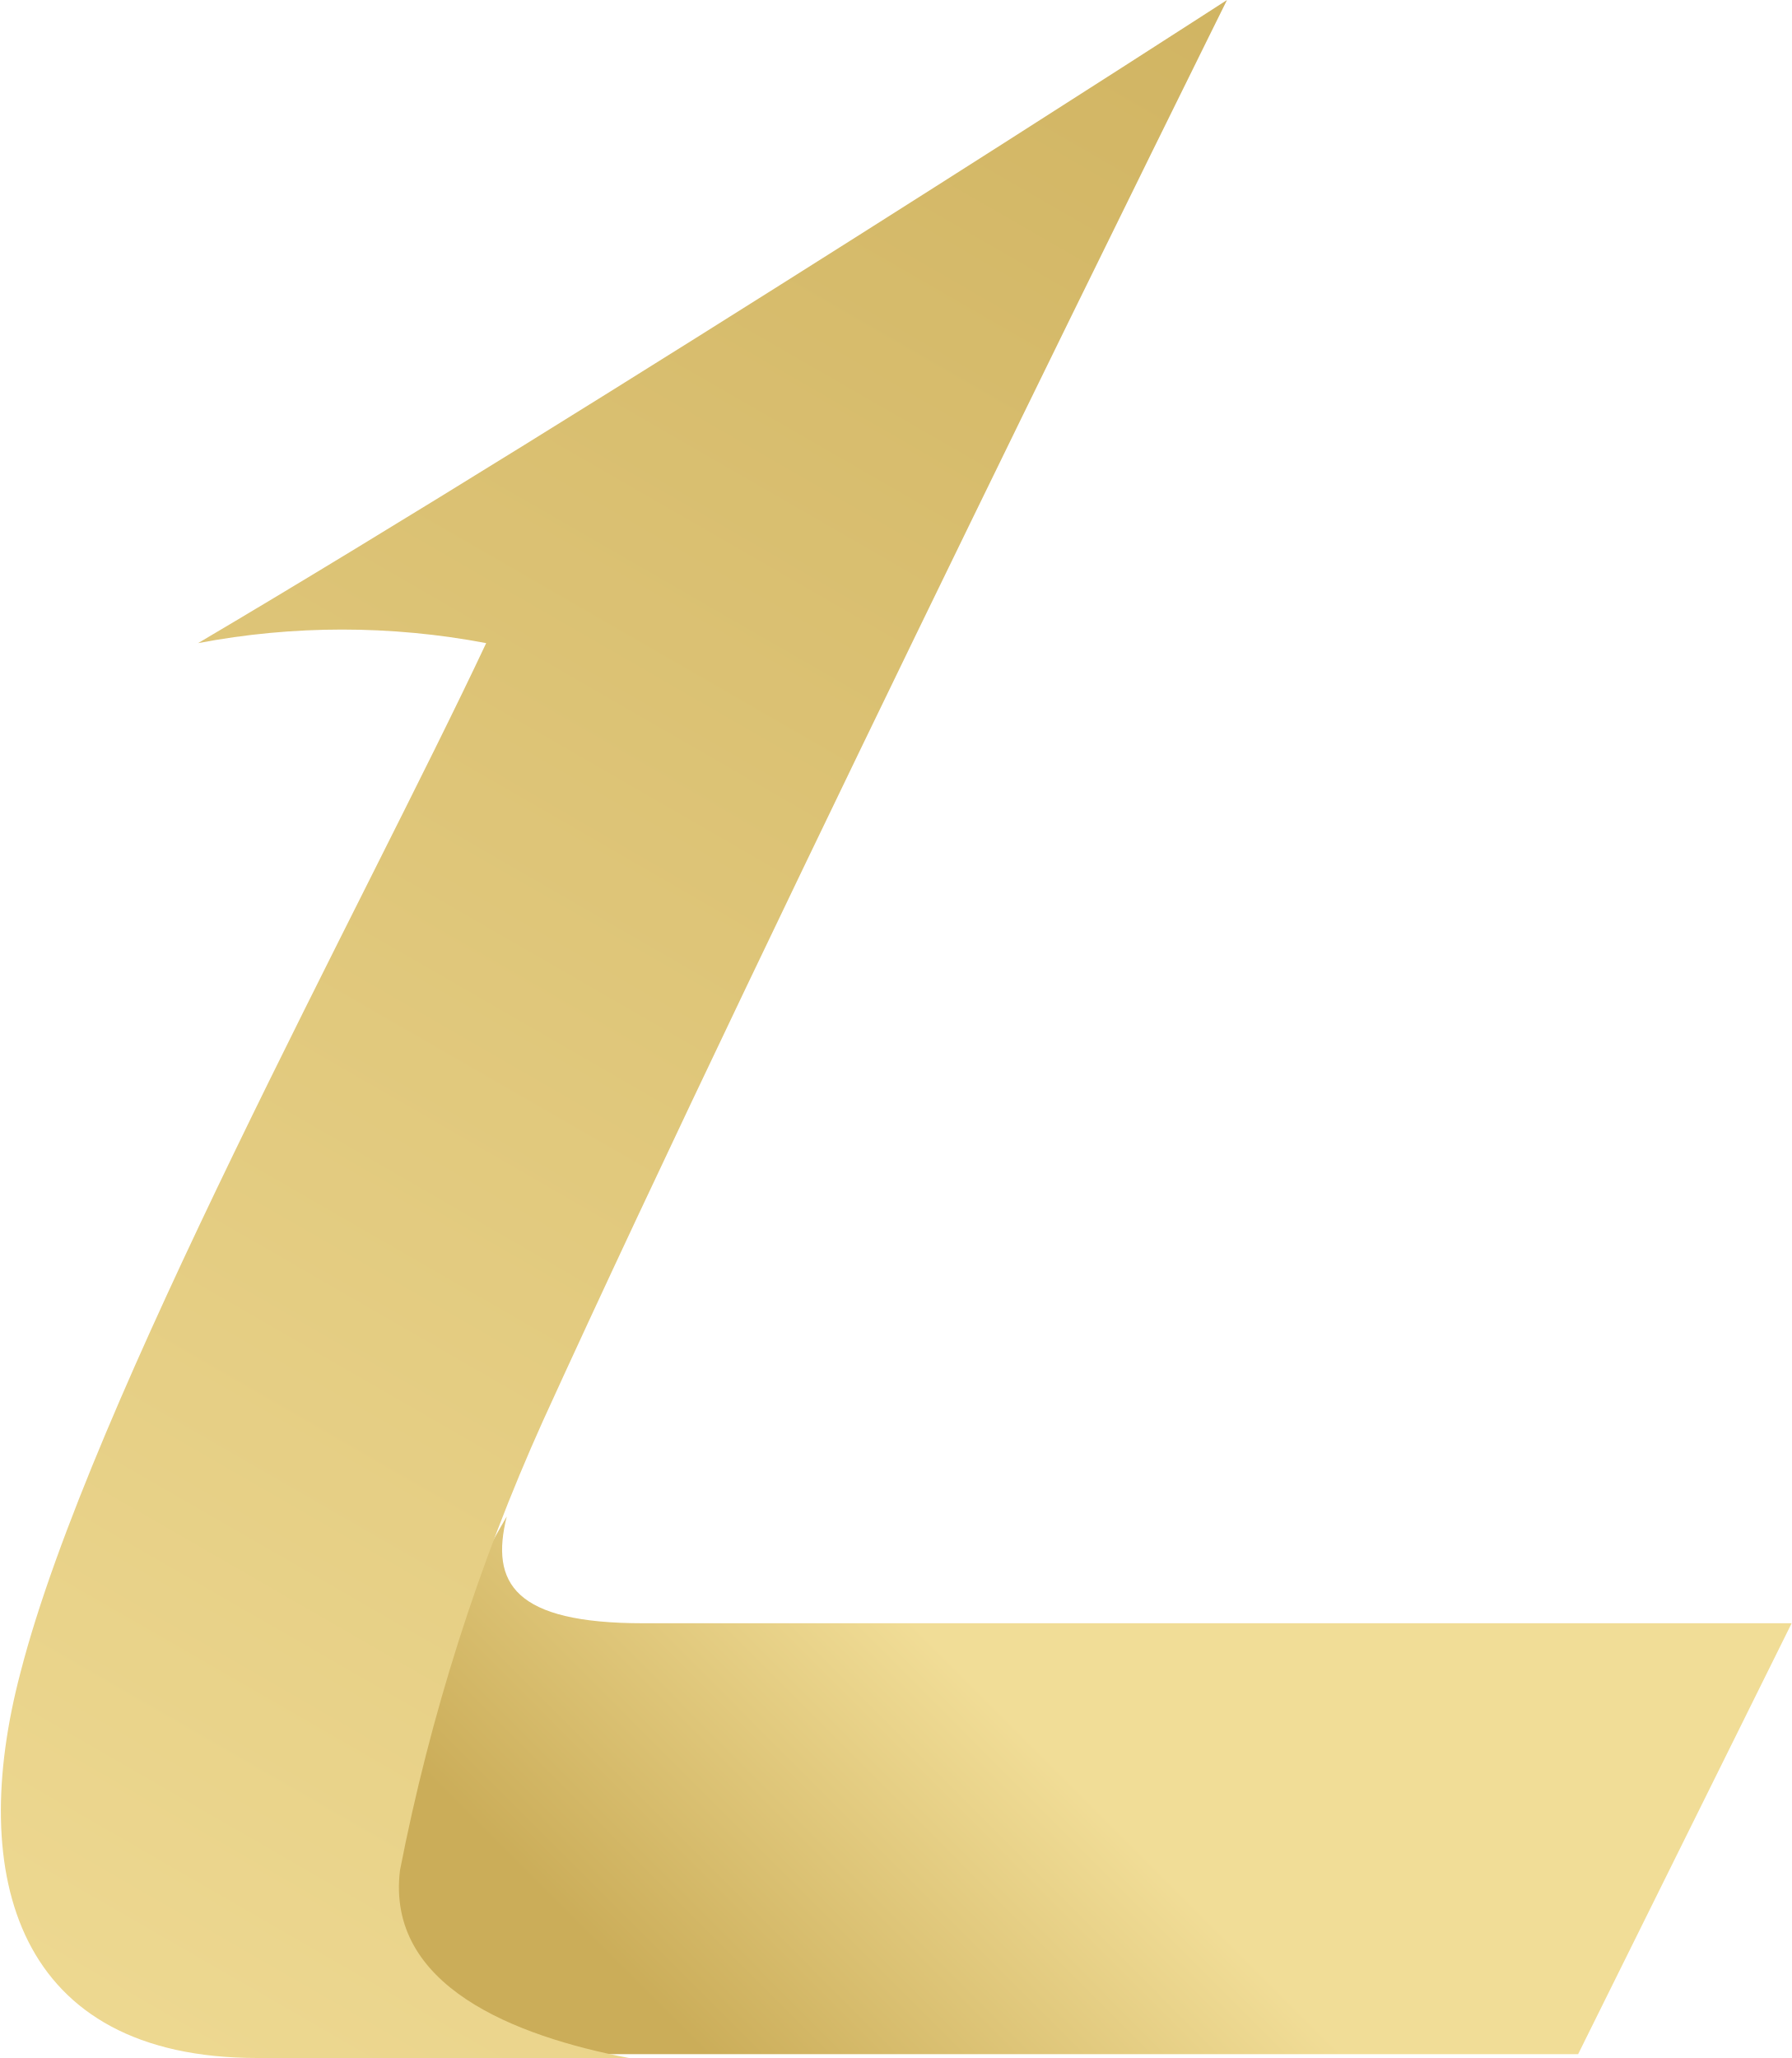
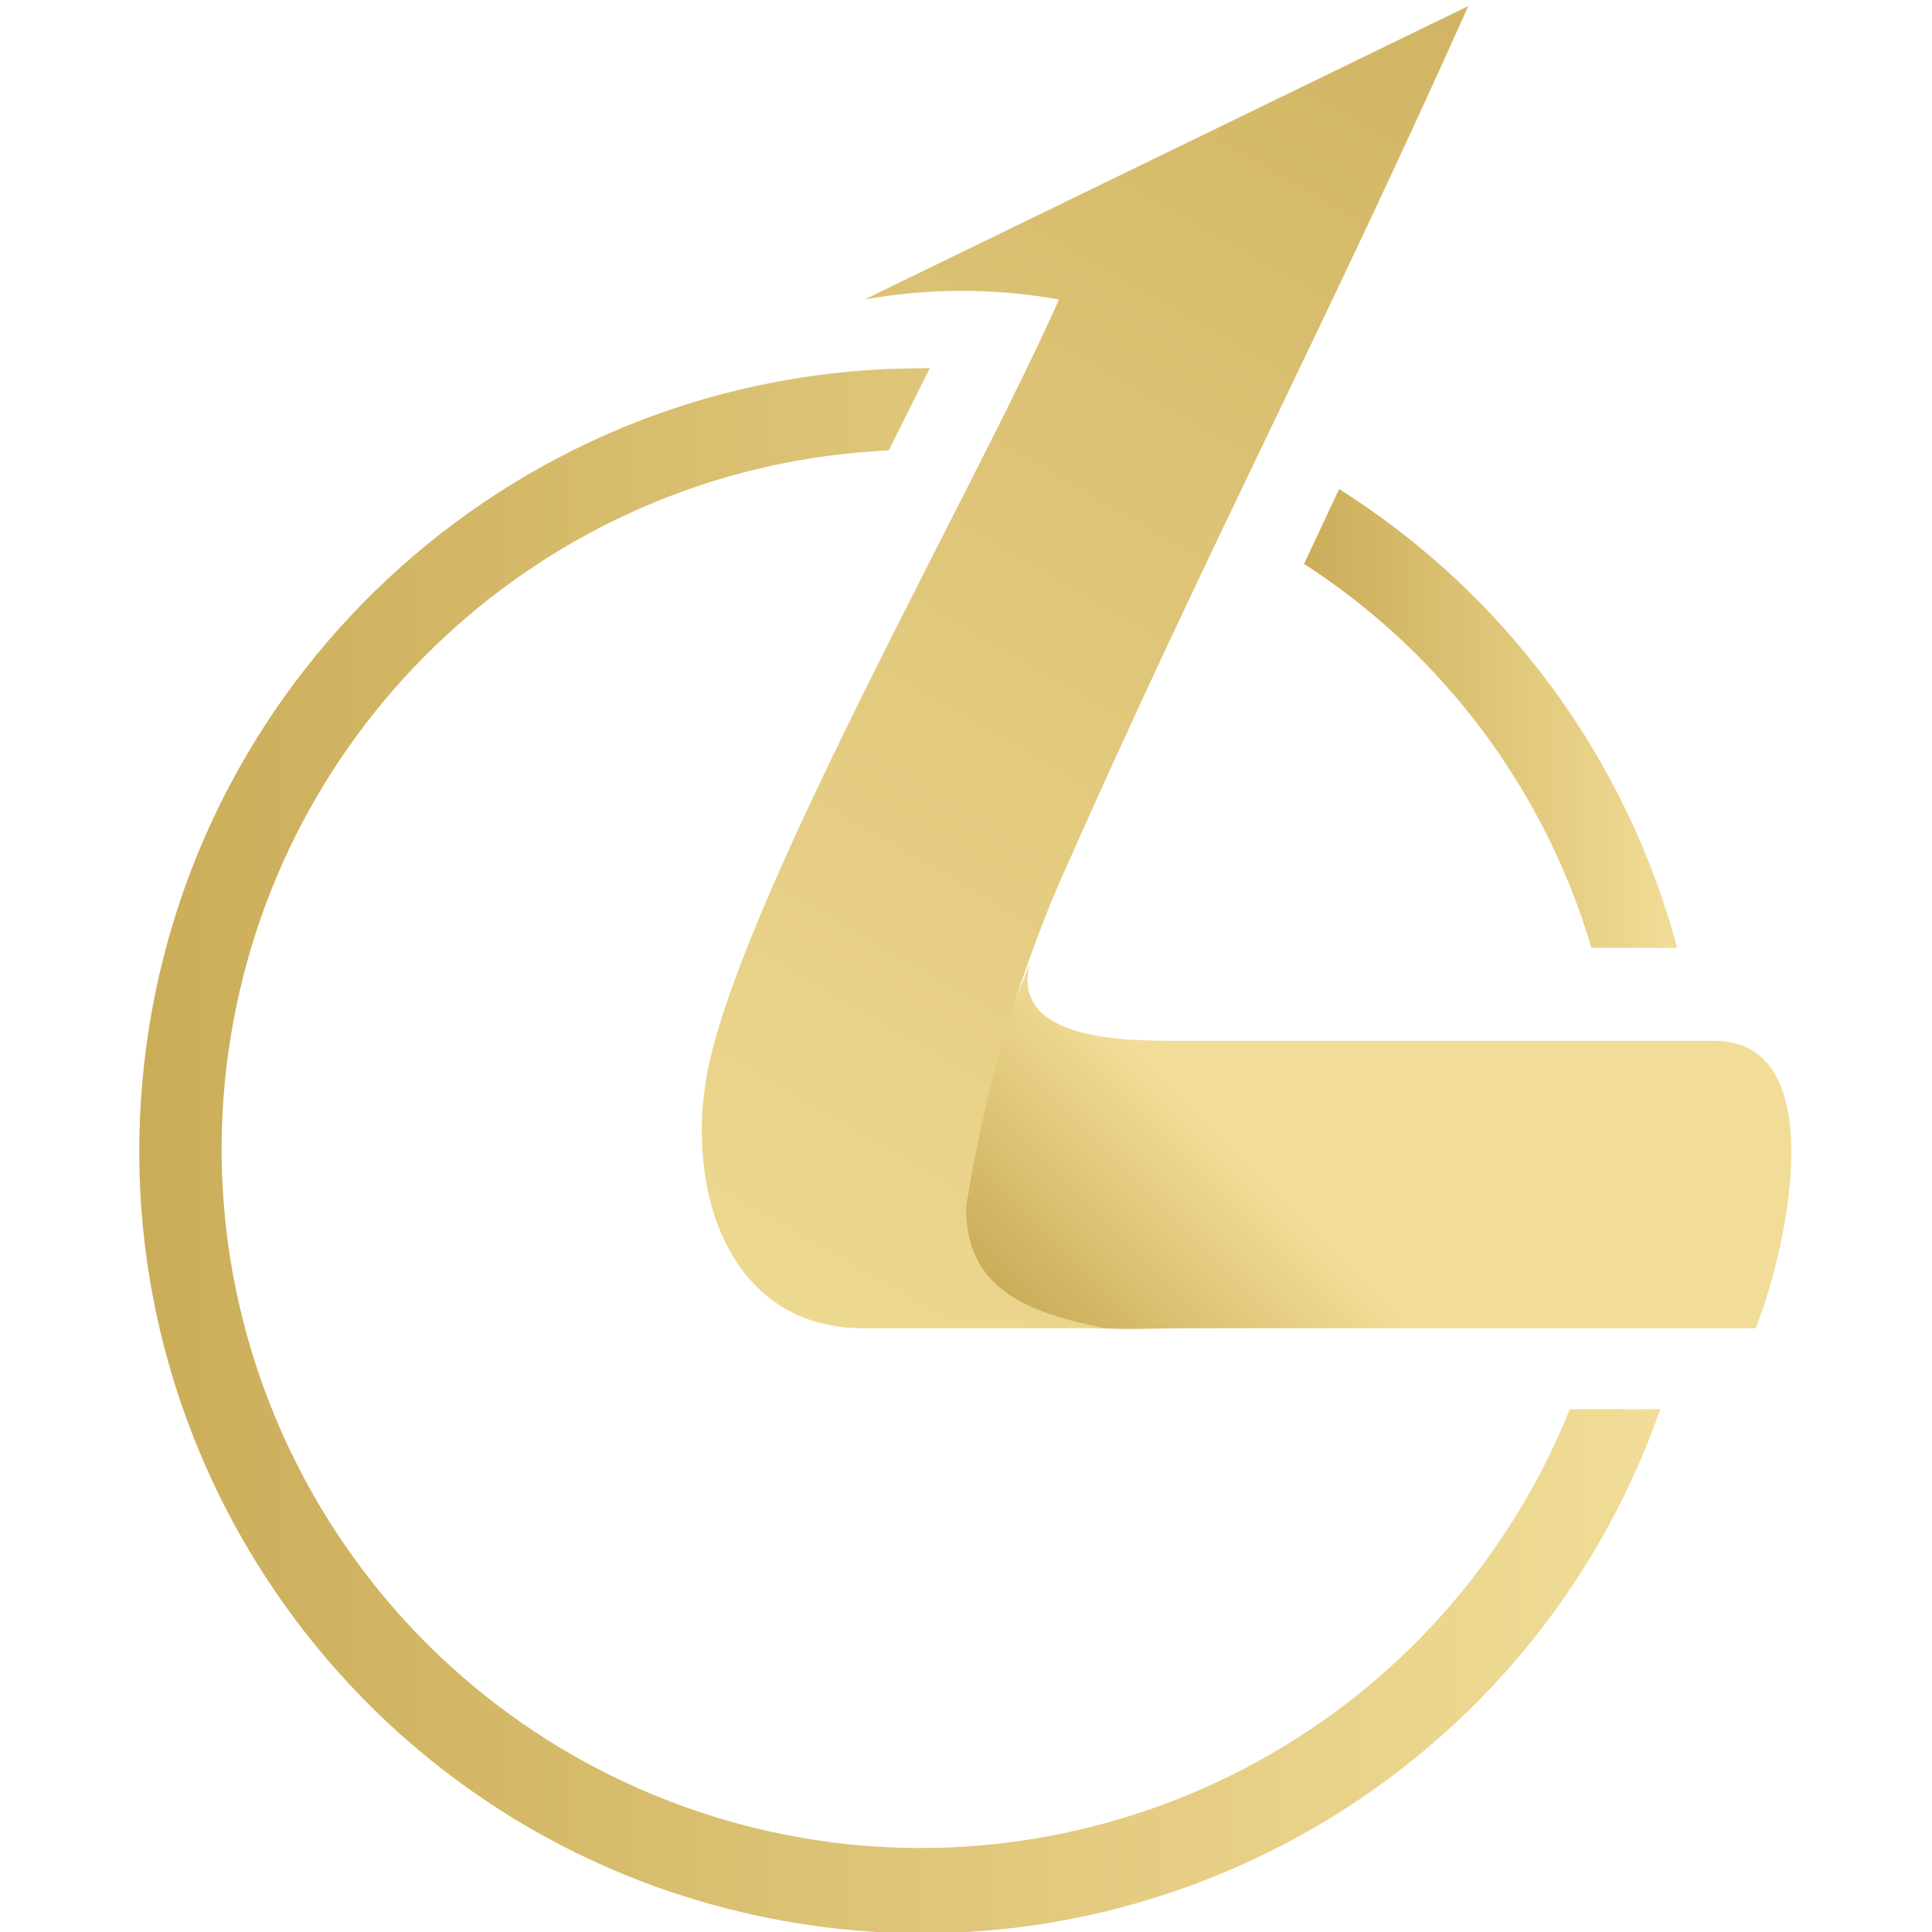
- <svg xmlns="http://www.w3.org/2000/svg" id="Layer_1" data-name="Layer 1" viewBox="0 0 13.93 16">
+ <svg xmlns="http://www.w3.org/2000/svg" xmlns:xlink="http://www.w3.org/1999/xlink" id="Layer_1" data-name="Layer 1" viewBox="0 0 16 16">
  <defs>
-     <style>.cls-1{fill:url(#linear-gradient);}.cls-2{fill:url(#linear-gradient-2);}</style>
-     <linearGradient id="linear-gradient" x1="12.48" y1="991.48" x2="5.73" y2="998.22" gradientTransform="translate(0 -982)" gradientUnits="userSpaceOnUse">
+     <style>.cls-1{fill:url(#linear-gradient);}.cls-2{fill:url(#linear-gradient-2);}.cls-3{fill:url(#linear-gradient-3);}.cls-4{fill:url(#linear-gradient-4);}</style>
+     <linearGradient id="linear-gradient" x1="13.43" y1="-1234.78" x2="9.29" y2="-1238.92" gradientTransform="matrix(1, 0, 0, -1, 0, -1227.23)" gradientUnits="userSpaceOnUse">
      <stop offset="0.63" stop-color="#f1dd97" />
      <stop offset="1" stop-color="#cbad59" />
    </linearGradient>
-     <linearGradient id="linear-gradient-2" x1="-0.88" y1="999.58" x2="11.19" y2="978.66" gradientTransform="translate(0 -982)" gradientUnits="userSpaceOnUse">
+     <linearGradient id="linear-gradient-2" x1="5.13" y1="-1239.16" x2="13.34" y2="-1224.94" gradientTransform="matrix(1, 0, 0, -1, 0, -1227.23)" gradientUnits="userSpaceOnUse">
      <stop offset="0" stop-color="#f1dd97" />
      <stop offset="1" stop-color="#cbad59" />
    </linearGradient>
+     <linearGradient id="linear-gradient-3" x1="13.89" y1="5.95" x2="10.81" y2="5.95" gradientTransform="matrix(1, 0, 0, 1, 0, 0)" xlink:href="#linear-gradient-2" />
+     <linearGradient id="linear-gradient-4" x1="13.75" y1="9.53" x2="1.18" y2="9.53" gradientTransform="matrix(1, 0, 0, 1, 0, 0)" xlink:href="#linear-gradient-2" />
  </defs>
-   <path class="cls-1" d="M13.93,12.62H5c-1,0-1.19-.31-1.06-.83h0a7.64,7.64,0,0,0-1,3c0,.89.93,1.16,1.77,1.18h7.56Z" />
-   <path class="cls-2" d="M4.89,16H2C.13,16-.26,14.59.16,13,.7,10.9,2.84,7,3.78,5A6,6,0,0,0,1.54,5c3.05-1.8,8-5,8-5S6,7.14,4.22,11.05a15.93,15.93,0,0,0-1.11,3.49C3,15.44,4,15.83,4.89,16Z" />
+   <path class="cls-1" d="M14.54,11c.29-.74.61-2.38-.34-2.38H9.78c-.47,0-1.42,0-1.25-.65-.25.69-.94,2-.34,2.67.39.44,1.09.36,1.62.36Z" />
+   <path class="cls-2" d="M9.15,11h-2C6,11,5.66,9.79,5.87,8.82,6.2,7.32,8.1,4,8.77,2.48a4.58,4.58,0,0,0-1.61,0l5-2.43C10.92,2.82,10,4.53,8.76,7.34A11.33,11.33,0,0,0,8,10C8,10.68,8.51,10.87,9.15,11Z" />
+   <path class="cls-3" d="M13.18,7.85h.71a6.48,6.48,0,0,0-2.8-3.8h0l-.29.62A5.72,5.72,0,0,1,13.18,7.85Z" />
+   <path class="cls-4" d="M13,11.67a5.59,5.59,0,0,1-.52,1A5.79,5.79,0,1,1,7.36,3.73l.34-.68H7.64a6.48,6.48,0,1,0,6.11,8.62Z" />
</svg>
